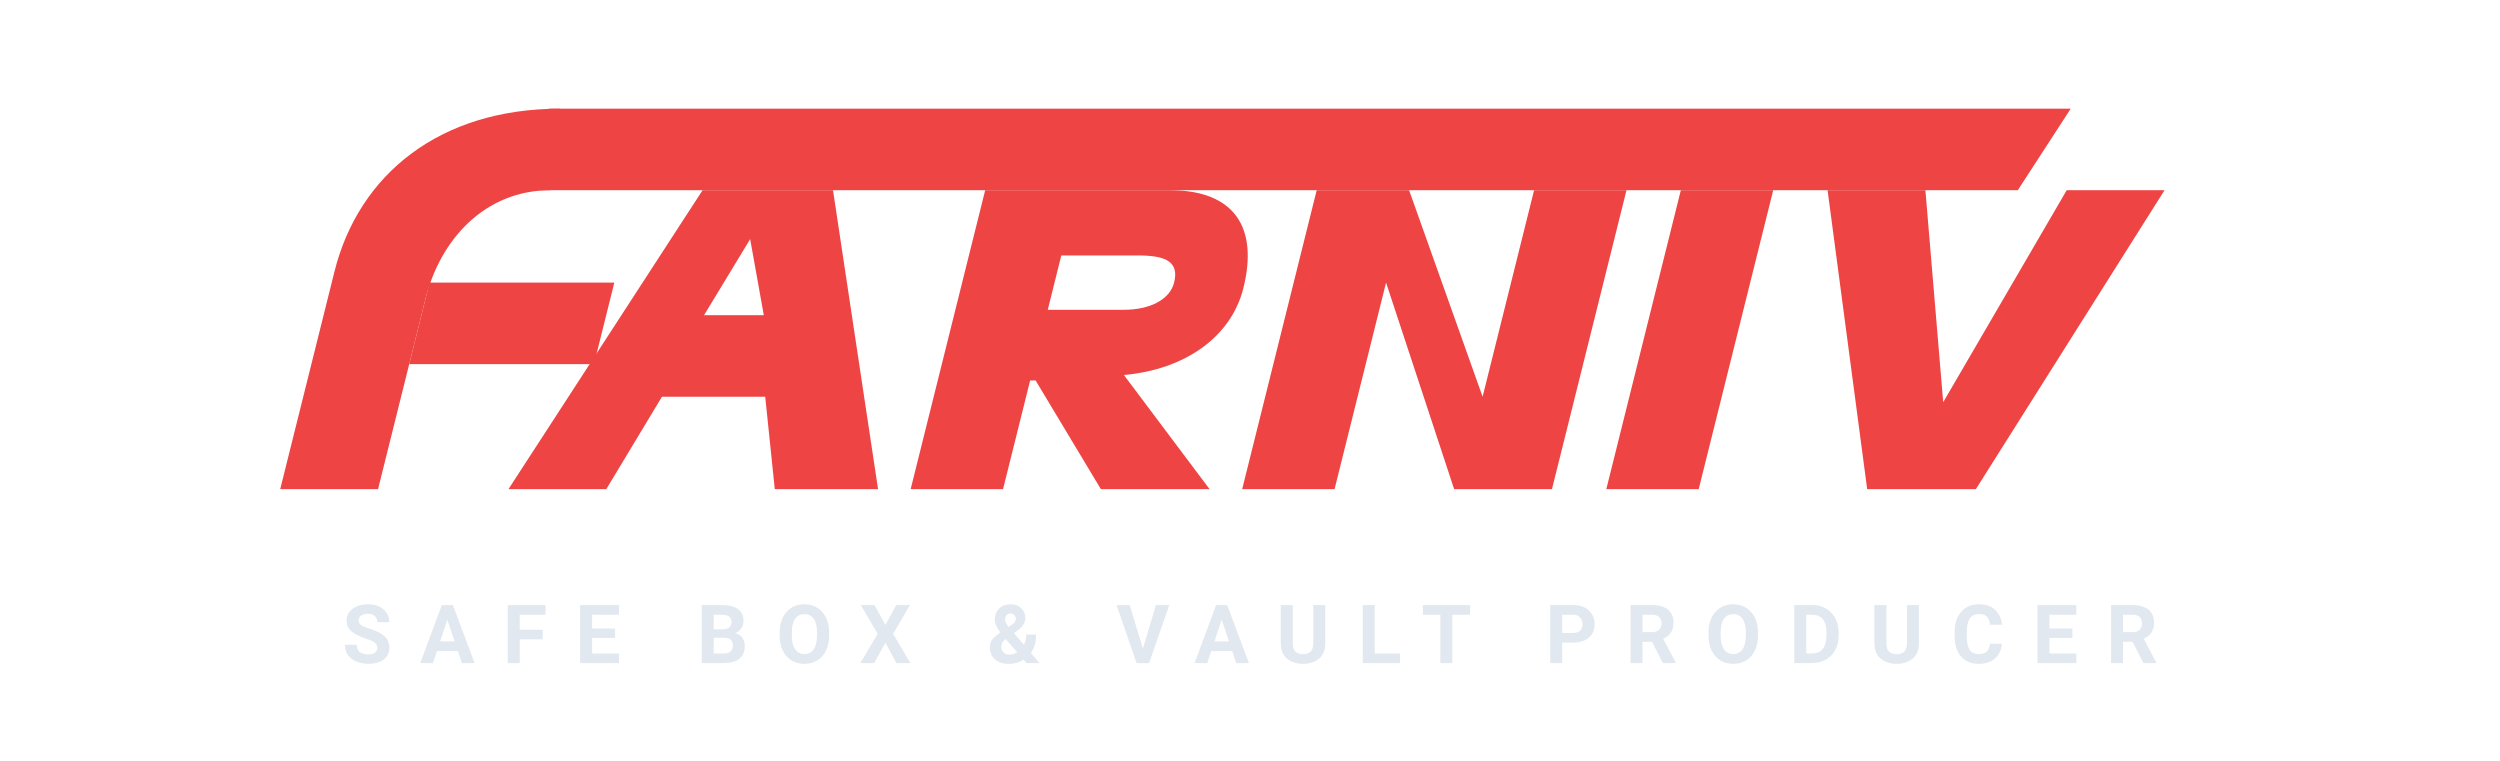
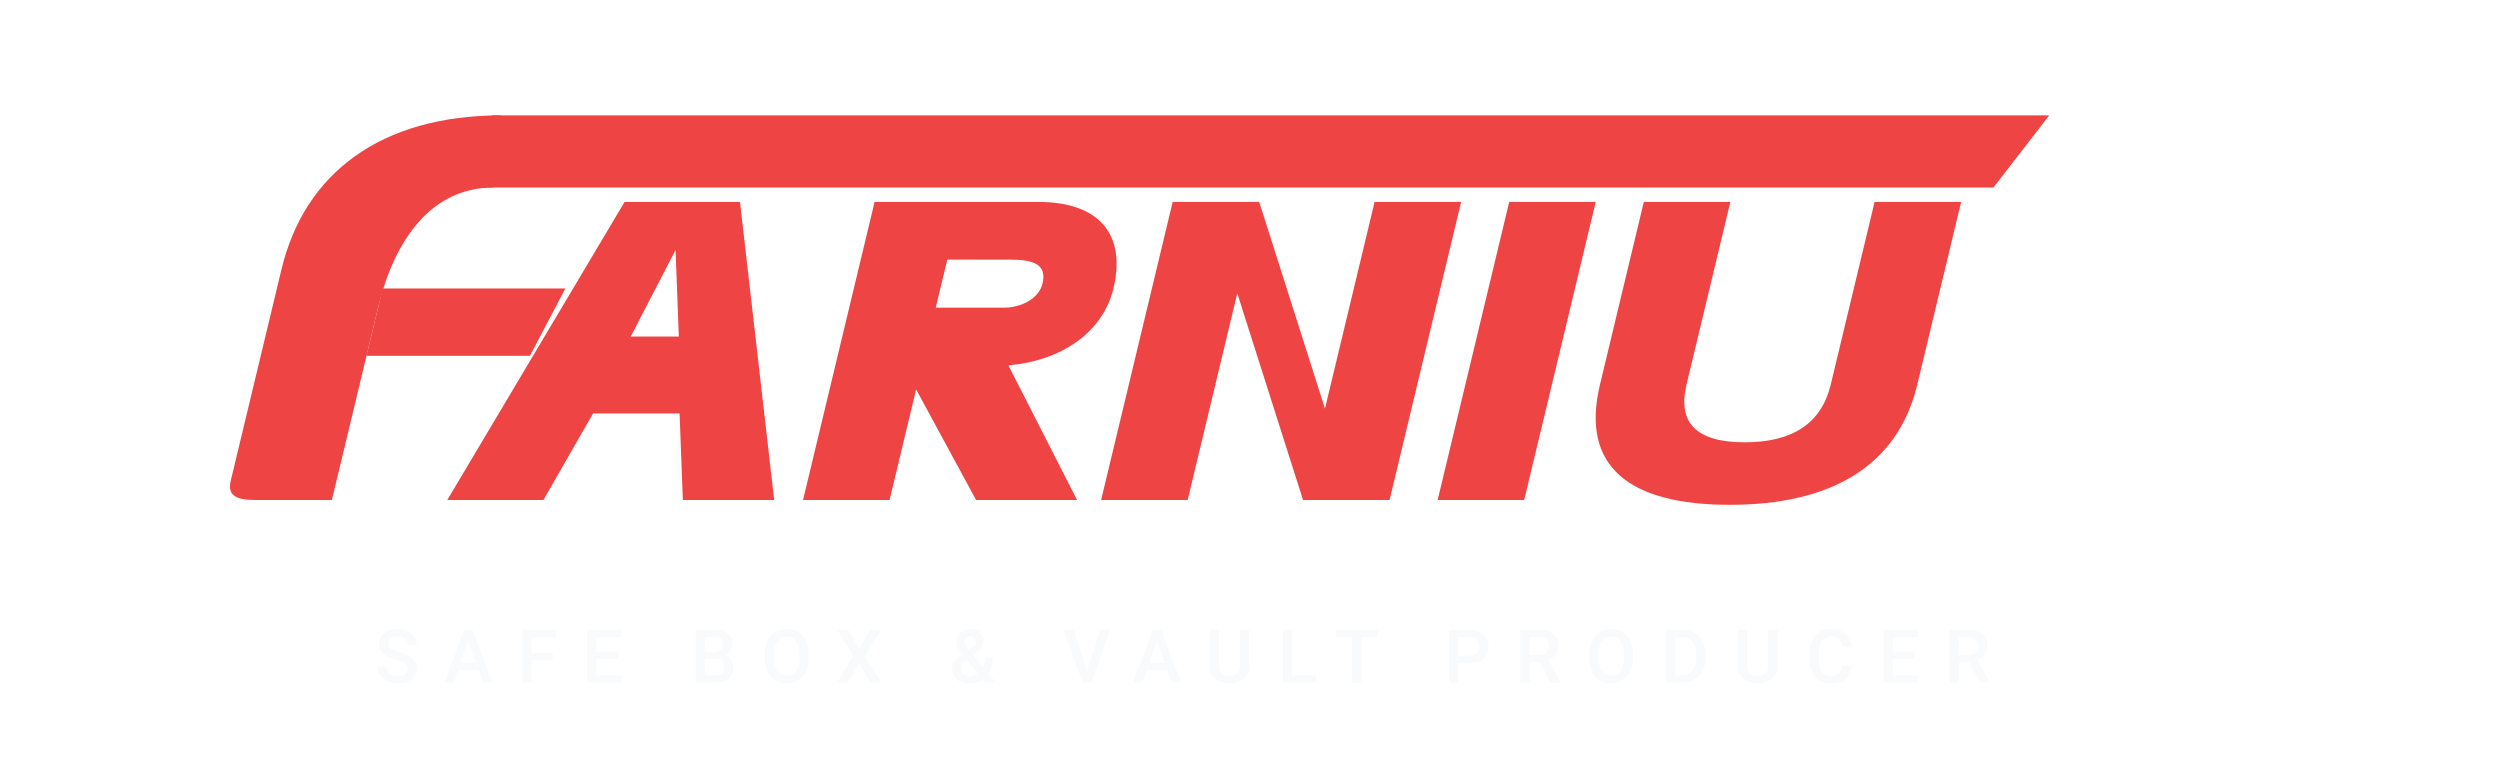
- <svg xmlns="http://www.w3.org/2000/svg" viewBox="0 0 460 140" width="100%" height="100%">
+ <svg xmlns="http://www.w3.org/2000/svg" viewBox="0 0 520 160" width="100%" height="100%">
  <defs>
    <style>
      .farniv-red { fill: #EF4444; }
-       .farniv-subtitle {
+       .farniv-sub {
        font-family: 'Montserrat', system-ui, -apple-system, BlinkMacSystemFont, 'Segoe UI', Roboto, sans-serif;
-         font-size: 15px;
-         font-weight: 600;
-         letter-spacing: 0.34em;
+         font-size: 15.5px;
+         font-weight: 500;
+         letter-spacing: 0.32em;
        text-anchor: middle;
      }
    </style>
  </defs>
-   <g transform="skewX(-14) translate(38, 0)" class="farniv-red">
-     <path d="M 68 20               L 348 20               L 342 35               L 70 35               Z" />
-     <path d="M 70 20              C 48 20, 36 32, 36 50              L 36 90              L 54 90              L 54 55              C 54 44, 60 35, 72 35              Z" />
-     <rect x="54" y="52" width="34" height="15" />
-     <path d="M 78 90               L 100 35               L 124 35               L 146 90               L 127 90               L 121 73               L 102 73               L 96 90               Z               M 106 58               L 117 58               L 111 44               Z" />
-     <path d="M 152 35               L 186 35               C 198 35, 204 42, 204 53               C 204 62, 197 68, 186 69               L 207 90               L 187 90               L 170 70               L 169 70               L 169 90               L 152 90               Z               M 169 57               L 183 57               C 188 57, 191 55, 191 52               C 191 48, 188 47, 183 47               L 169 47               Z" />
-     <path d="M 213 35               L 230 35               L 253 73               L 253 35               L 270 35               L 270 90               L 252 90               L 230 52               L 230 90               L 213 90               Z" />
-     <path d="M 280 35               L 297 35               L 297 90               L 280 90               Z" />
-     <path d="M 307 35               L 325 35               L 338 74               L 351 35               L 369 35               L 348 90               L 328 90               Z" />
+   <g transform="skewX(-13.5) translate(40, 6)" class="farniv-red">
+     <path d="M 68 18               L 392 18               L 384 33               L 70 33               Z" />
+     <path d="M 70 18              C 45 18, 32 30, 32 50              L 32 94              C 32 97, 34 98, 38 98              L 54 98              L 54 58              C 54 44, 59 33, 72 33              Z" />
+     <path d="M 54 54 L 92 54 L 88 68 L 54 68 Z" />
+     <path d="M 78 98               L 100 36               L 124 36               L 146 98               L 127 98               L 122 80               L 104 80               L 98 98               Z               M 108 64               L 118 64               L 113 46               Z" />
+     <path d="M 152 36               L 186 36               C 199 36, 206 43, 206 54               C 206 63, 199 69, 188 70               L 209 98               L 188 98               L 170 75               L 170 98               L 152 98               Z               M 170 58               L 184 58               C 188 58, 191 56, 191 53               C 191 49, 188 48, 183 48               L 170 48               Z" />
+     <path d="M 214 36               L 232 36               L 256 79               L 256 36               L 274 36               L 274 98               L 256 98               L 232 55               L 232 98               L 214 98               Z" />
+     <rect x="284" y="36" width="18" height="62" />
+     <path d="M 312 36               L 330 36               L 330 74               C 330 82, 335 86, 345 86               C 355 86, 360 82, 360 74               L 360 36               L 378 36               L 378 74               C 378 91, 366 99, 345 99               C 324 99, 312 91, 312 74               Z" />
  </g>
-   <text x="230" y="122" class="farniv-subtitle" fill="#E2E8F0">SAFE BOX &amp; VAULT PRODUCER</text>
+   <text x="246" y="142" class="farniv-sub" fill="#F8FAFC">
+     SAFE BOX &amp; VAULT PRODUCER
+   </text>
</svg>
